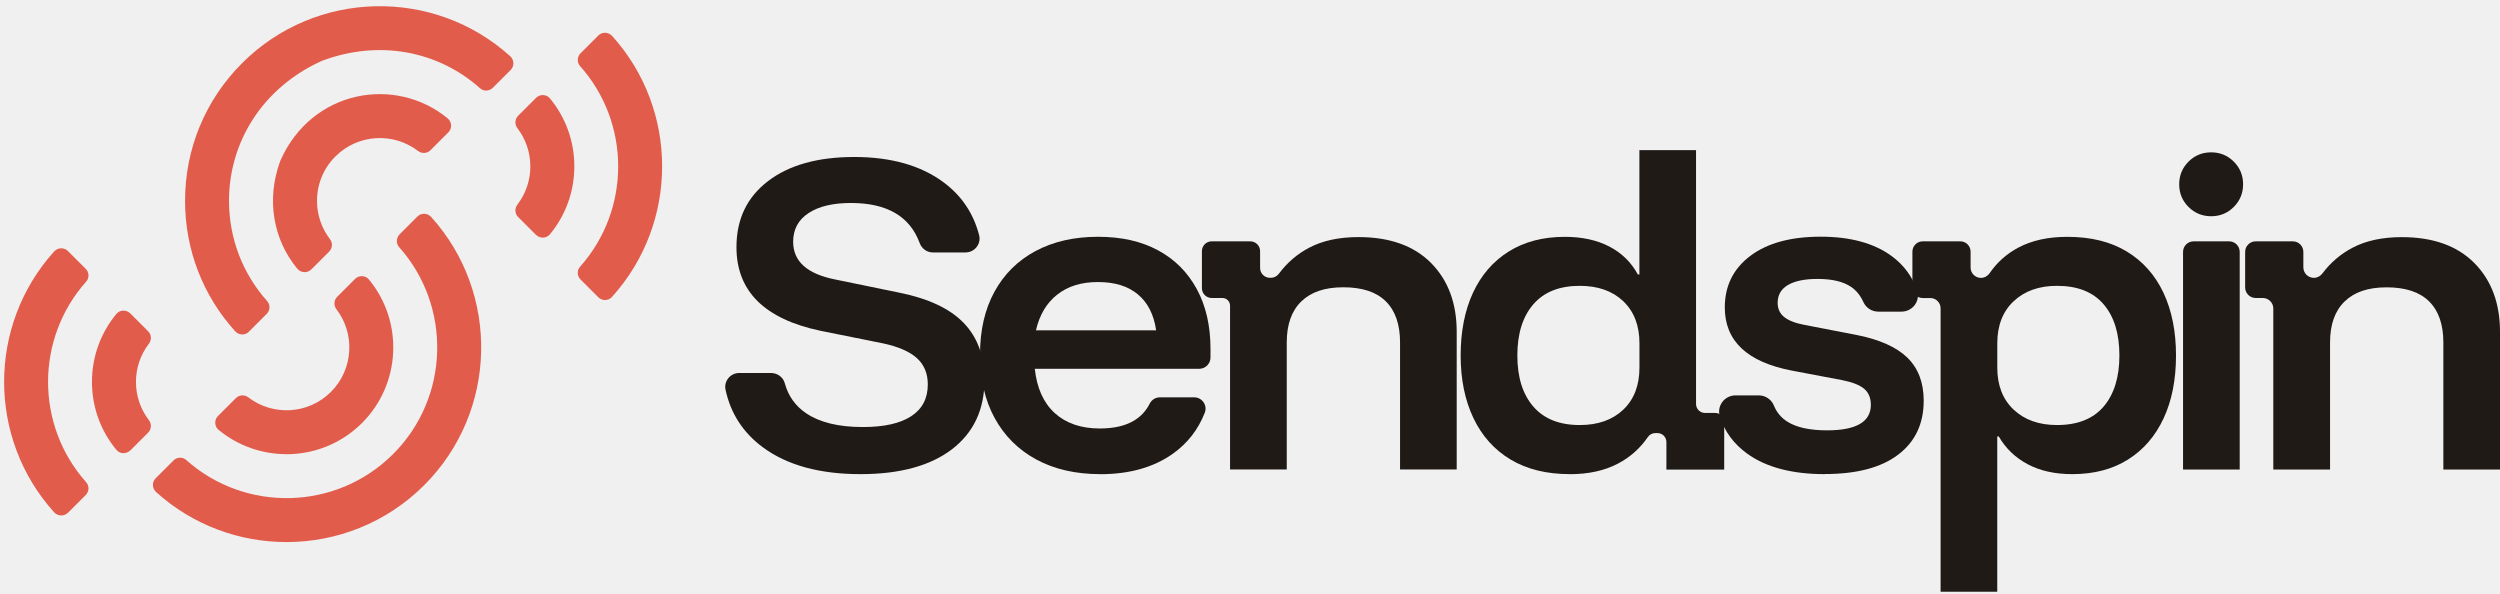
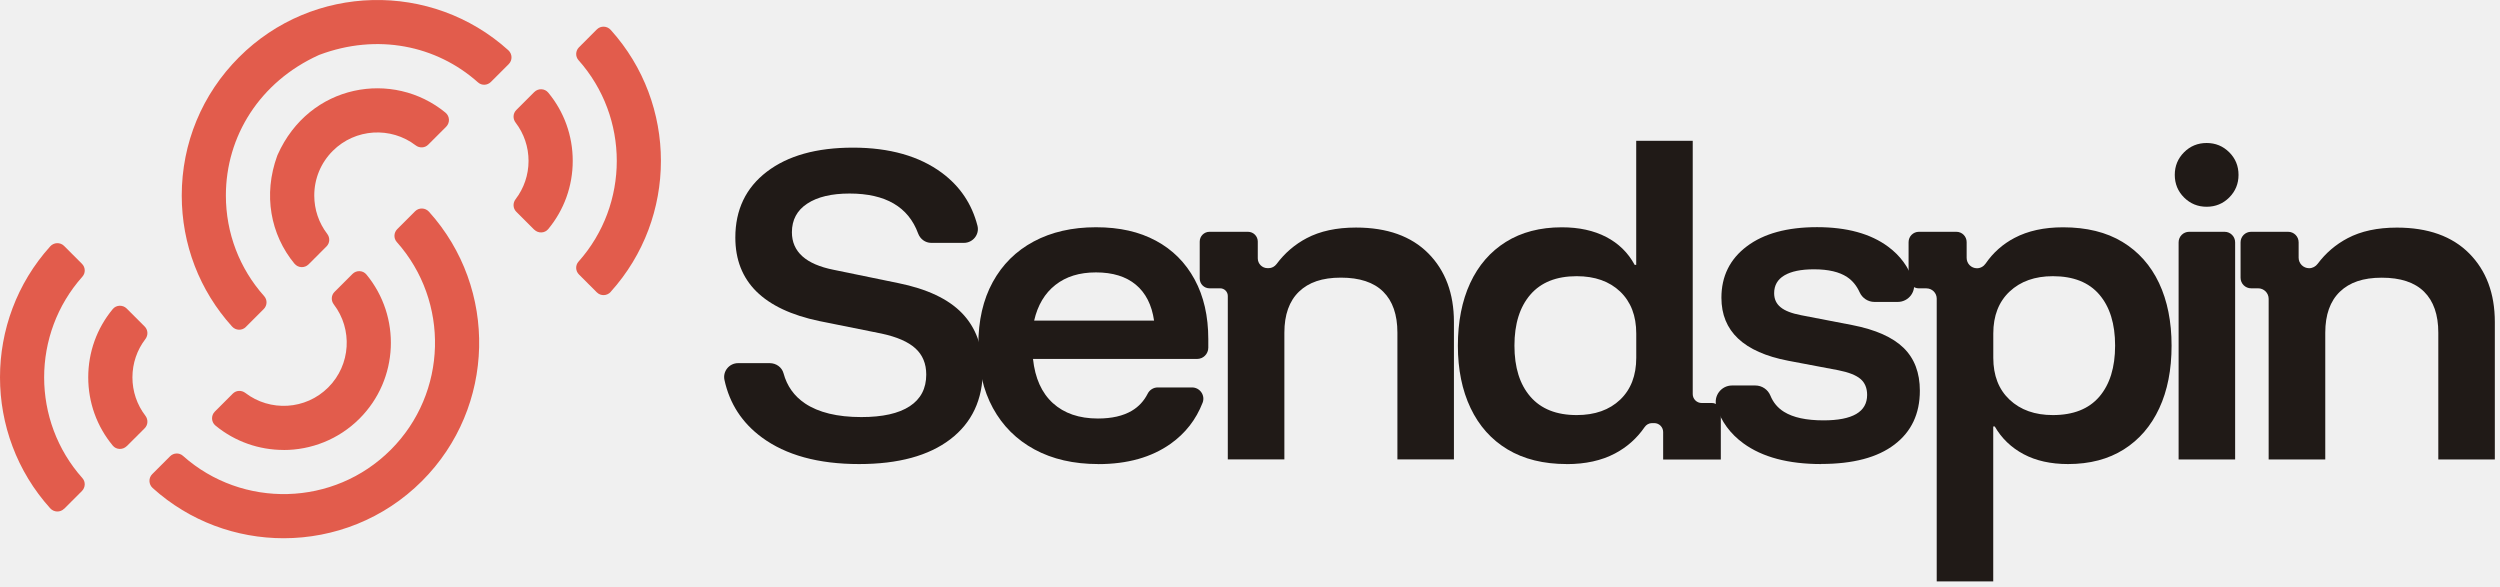
- <svg xmlns="http://www.w3.org/2000/svg" width="434" height="103" viewBox="0 0 434 103" fill="none">
-   <g clip-path="url(#clip0_28_640)">
-     <path d="M149.374 82.31C142.283 82.31 136.641 80.757 132.439 77.658C129.011 75.123 126.85 71.799 125.955 67.676C125.626 66.174 126.789 64.751 128.325 64.751H133.837C134.939 64.751 135.946 65.454 136.233 66.513C136.832 68.735 138.081 70.488 139.965 71.755C142.317 73.335 145.59 74.134 149.773 74.134C153.471 74.134 156.275 73.509 158.193 72.25C160.111 70.992 161.066 69.16 161.066 66.738C161.066 64.846 160.441 63.327 159.183 62.181C157.924 61.036 155.954 60.176 153.271 59.603L142.439 57.425C137.595 56.409 133.958 54.691 131.511 52.278C129.072 49.856 127.848 46.731 127.848 42.903C127.848 38.06 129.671 34.24 133.325 31.445C136.979 28.651 141.97 27.253 148.315 27.253C154.66 27.253 159.86 28.72 163.8 31.645C166.951 33.989 169.008 37.053 169.98 40.846C170.362 42.356 169.182 43.823 167.619 43.823H161.934C160.901 43.823 160.007 43.155 159.651 42.183C157.95 37.556 153.975 35.239 147.725 35.239C144.6 35.239 142.144 35.82 140.364 36.992C138.585 38.155 137.691 39.822 137.691 41.974C137.691 45.368 140.113 47.547 144.956 48.51L156.179 50.819C161.196 51.835 164.903 53.58 167.307 56.071C169.703 58.562 170.909 61.852 170.909 65.94C170.909 71.087 169.026 75.106 165.267 77.988C161.5 80.869 156.205 82.31 149.391 82.31" fill="#201A17" />
-     <path d="M190.995 82.31C186.724 82.31 183.026 81.46 179.902 79.767C176.777 78.074 174.364 75.67 172.671 72.571C170.979 69.464 170.128 65.801 170.128 61.574C170.128 57.347 170.961 53.71 172.637 50.646C174.312 47.59 176.681 45.229 179.772 43.58C182.853 41.931 186.464 41.106 190.595 41.106C194.727 41.106 198.121 41.888 201.029 43.45C203.937 45.012 206.176 47.26 207.765 50.186C209.353 53.111 210.143 56.583 210.143 60.584V62.06C210.143 63.145 209.266 64.022 208.181 64.022H179.641C179.997 67.363 181.152 69.933 183.105 71.712C185.066 73.491 187.67 74.385 190.934 74.385C193.356 74.385 195.326 73.934 196.845 73.031C198.043 72.32 198.954 71.33 199.597 70.063C199.926 69.403 200.604 68.978 201.341 68.978H207.313C208.685 68.978 209.648 70.358 209.153 71.634C208.016 74.568 206.159 76.955 203.581 78.786C200.256 81.138 196.064 82.319 191.003 82.319M179.841 57.347H200.708C200.308 54.621 199.258 52.538 197.539 51.106C195.821 49.673 193.512 48.962 190.604 48.962C187.696 48.962 185.387 49.691 183.539 51.14C181.69 52.59 180.457 54.664 179.841 57.347Z" fill="#201A17" />
-     <path d="M213.537 81.512V53.059C213.537 52.33 212.946 51.731 212.209 51.731H210.351C209.414 51.731 208.65 50.967 208.65 50.029V43.597C208.65 42.66 209.414 41.896 210.351 41.896H217.043C217.99 41.896 218.753 42.66 218.753 43.597V46.523C218.753 47.46 219.517 48.224 220.455 48.224H220.646C221.192 48.224 221.696 47.946 222.026 47.503C223.441 45.602 225.185 44.101 227.26 43.007C229.595 41.775 232.45 41.158 235.844 41.158C241.261 41.158 245.453 42.66 248.422 45.646C251.39 48.641 252.883 52.625 252.883 57.598V81.503H243.049V59.447C243.049 56.322 242.224 53.944 240.575 52.312C238.926 50.68 236.469 49.873 233.214 49.873C229.959 49.873 227.616 50.689 225.923 52.312C224.23 53.944 223.38 56.322 223.38 59.447V81.503H213.545L213.537 81.512Z" fill="#201A17" />
-     <path d="M272.526 82.31C268.472 82.31 265.044 81.46 262.223 79.767C259.402 78.074 257.258 75.67 255.782 72.571C254.307 69.472 253.569 65.844 253.569 61.713C253.569 57.581 254.281 53.901 255.713 50.819C257.145 47.738 259.211 45.351 261.919 43.658C264.627 41.966 267.873 41.115 271.658 41.115C274.653 41.115 277.222 41.679 279.383 42.799C281.536 43.919 283.194 45.542 284.331 47.651H284.6V26.064H294.434V70.132C294.434 70.992 295.129 71.686 295.988 71.686H297.767C298.627 71.686 299.321 72.38 299.321 73.24V81.52H289.287V76.738C289.287 75.878 288.593 75.184 287.733 75.184H287.351C286.831 75.184 286.353 75.453 286.058 75.887C284.713 77.84 282.994 79.368 280.902 80.47C278.567 81.703 275.772 82.319 272.517 82.319M274.245 73.787C277.413 73.787 279.93 72.892 281.805 71.113C283.671 69.334 284.609 66.895 284.609 63.822V59.595C284.609 56.513 283.671 54.083 281.805 52.295C279.93 50.515 277.413 49.621 274.245 49.621C270.721 49.621 268.038 50.689 266.19 52.824C264.341 54.96 263.412 57.919 263.412 61.704C263.412 65.488 264.332 68.448 266.19 70.584C268.038 72.719 270.721 73.787 274.245 73.787Z" fill="#201A17" />
-     <path d="M316.785 82.31C311.065 82.31 306.552 81.112 303.253 78.708C300.953 77.033 299.391 74.897 298.566 72.302C297.993 70.488 299.373 68.639 301.274 68.639H305.336C306.482 68.639 307.515 69.342 307.949 70.401C308.435 71.599 309.225 72.545 310.319 73.222C311.907 74.212 314.19 74.707 317.185 74.707C322.245 74.707 324.78 73.231 324.78 70.28C324.78 69.091 324.398 68.162 323.625 67.502C322.853 66.842 321.568 66.339 319.763 65.983L311.048 64.334C303.297 62.841 299.425 59.187 299.425 53.371C299.425 49.63 300.901 46.644 303.852 44.422C306.803 42.2 310.874 41.089 316.065 41.089C321.255 41.089 325.387 42.226 328.443 44.491C330.526 46.036 331.975 48.007 332.809 50.411C333.434 52.217 332.027 54.1 330.109 54.1H326.056C324.953 54.1 323.946 53.449 323.486 52.442C322.965 51.288 322.245 50.403 321.308 49.778C319.962 48.875 318.035 48.423 315.527 48.423C313.279 48.423 311.569 48.779 310.379 49.482C309.19 50.185 308.6 51.218 308.6 52.581C308.6 53.597 308.973 54.413 309.72 55.02C310.466 55.636 311.655 56.097 313.287 56.409L322.202 58.128C326.255 58.918 329.224 60.246 331.116 62.086C333.008 63.935 333.954 66.417 333.954 69.551C333.954 73.561 332.479 76.686 329.528 78.925C326.576 81.173 322.332 82.293 316.785 82.293" fill="#201A17" />
-     <path d="M336.888 102.717V53.527C336.888 52.538 336.09 51.739 335.091 51.739H333.789C332.8 51.739 331.993 50.941 331.993 49.943V43.693C331.993 42.703 332.791 41.896 333.789 41.896H340.308C341.298 41.896 342.096 42.695 342.096 43.693V46.444C342.096 47.434 342.895 48.241 343.893 48.241C344.501 48.241 345.056 47.92 345.403 47.417C346.705 45.524 348.372 44.04 350.42 42.964C352.755 41.731 355.568 41.115 358.875 41.115C362.972 41.115 366.409 41.966 369.204 43.658C371.999 45.351 374.125 47.746 375.575 50.819C377.025 53.901 377.754 57.529 377.754 61.713C377.754 65.896 377.042 69.525 375.61 72.606C374.177 75.687 372.12 78.074 369.438 79.767C366.756 81.46 363.518 82.31 359.734 82.31C356.739 82.31 354.161 81.737 352.009 80.592C349.856 79.446 348.181 77.84 346.992 75.774H346.723V102.726H336.888V102.717ZM357.095 73.787C360.663 73.787 363.354 72.719 365.185 70.584C367.008 68.448 367.928 65.488 367.928 61.704C367.928 57.919 367.016 54.96 365.185 52.824C363.362 50.689 360.663 49.621 357.095 49.621C353.97 49.621 351.462 50.515 349.57 52.295C347.677 54.074 346.731 56.513 346.731 59.595V63.822C346.731 66.903 347.677 69.334 349.57 71.113C351.462 72.892 353.97 73.787 357.095 73.787Z" fill="#201A17" />
-     <path d="M383.856 37.539C382.311 37.539 381.009 37.001 379.924 35.924C378.847 34.848 378.309 33.537 378.309 31.992C378.309 30.447 378.847 29.145 379.924 28.06C381 26.984 382.311 26.446 383.856 26.446C385.401 26.446 386.703 26.984 387.788 28.06C388.864 29.137 389.402 30.447 389.402 31.992C389.402 33.537 388.864 34.839 387.788 35.924C386.711 37.001 385.401 37.539 383.856 37.539ZM378.977 81.512V43.728C378.977 42.721 379.793 41.896 380.809 41.896H386.98C387.987 41.896 388.812 42.712 388.812 43.728V81.512H378.977Z" fill="#201A17" />
-     <path d="M394.645 81.512V53.562C394.645 52.547 393.829 51.731 392.813 51.731H391.59C390.583 51.731 389.758 50.915 389.758 49.899V43.728C389.758 42.721 390.574 41.896 391.59 41.896H398.03C399.046 41.896 399.862 42.712 399.862 43.728V46.401C399.862 47.417 400.677 48.233 401.693 48.233C402.283 48.233 402.821 47.937 403.177 47.46C404.583 45.585 406.32 44.101 408.377 43.016C410.712 41.783 413.567 41.167 416.961 41.167C422.377 41.167 426.57 42.669 429.538 45.655C432.507 48.649 434 52.633 434 57.607V81.512H424.166V59.456C424.166 56.331 423.341 53.953 421.692 52.321C420.043 50.689 417.586 49.882 414.331 49.882C411.076 49.882 408.733 50.698 407.04 52.321C405.347 53.953 404.497 56.331 404.497 59.456V81.512H394.662H394.645Z" fill="#201A17" />
-     <g clip-path="url(#clip1_28_640)">
-       <path d="M43.21 57.589C42.542 58.257 41.457 58.214 40.823 57.511C35.199 51.288 32.126 43.311 32.126 34.866C32.126 25.839 35.641 17.342 42.03 10.962C54.797 -1.805 75.316 -2.204 88.569 9.756C89.272 10.39 89.316 11.483 88.647 12.152L85.557 15.241C84.95 15.849 83.969 15.892 83.335 15.319C76.105 8.871 65.872 6.822 55.934 10.546C55.882 10.563 55.821 10.589 55.769 10.615C45.623 15.241 39.755 24.607 39.755 34.866C39.755 41.349 42.099 47.477 46.378 52.268C46.951 52.911 46.907 53.883 46.3 54.49L43.21 57.58V57.589Z" fill="#E25C4C" />
-       <path d="M51.612 46.653C47.463 41.627 46.178 34.727 48.626 28.009C48.652 27.948 48.678 27.879 48.704 27.818C54.19 15.528 68.676 13.106 77.72 20.553C78.466 21.169 78.51 22.298 77.833 22.975L74.725 26.082C74.144 26.664 73.224 26.707 72.564 26.204C68.294 22.931 62.131 23.253 58.226 27.158C56.169 29.215 55.032 31.958 55.032 34.874C55.032 37.296 55.821 39.605 57.271 41.497C57.774 42.157 57.739 43.077 57.149 43.667L54.051 46.765C53.365 47.451 52.237 47.399 51.62 46.653H51.612Z" fill="#E25C4C" />
-       <path d="M11.79 89.009C11.122 89.677 10.028 89.634 9.395 88.931C3.605 82.516 0.715 74.401 0.715 66.294C0.715 58.188 3.605 50.072 9.395 43.658C10.028 42.955 11.122 42.912 11.79 43.58L13.3 45.09L14.88 46.67C15.488 47.278 15.531 48.25 14.958 48.892C10.549 53.839 8.344 60.071 8.344 66.303C8.344 72.535 10.549 78.767 14.958 83.714C15.531 84.356 15.479 85.329 14.88 85.936L13.3 87.516L11.79 89.026V89.009Z" fill="#E25C4C" />
-       <path d="M22.613 78.185C21.936 78.862 20.808 78.828 20.201 78.09C17.458 74.774 15.965 70.652 15.965 66.294C15.965 61.937 17.458 57.815 20.201 54.499C20.808 53.761 21.936 53.727 22.613 54.404L25.721 57.511C26.311 58.101 26.346 59.021 25.842 59.681C24.393 61.573 23.603 63.882 23.603 66.303C23.603 68.725 24.393 71.034 25.842 72.926C26.346 73.585 26.311 74.505 25.721 75.096L22.613 78.203V78.185Z" fill="#E25C4C" />
-       <path d="M106.267 51.531C105.633 52.234 104.54 52.277 103.871 51.609L102.361 50.098L100.781 48.519C100.174 47.911 100.13 46.939 100.703 46.297C105.112 41.349 107.317 35.117 107.317 28.886C107.317 22.654 105.112 16.422 100.703 11.475C100.13 10.832 100.182 9.86 100.781 9.253L102.361 7.673L103.871 6.163C104.54 5.494 105.633 5.538 106.267 6.241C112.056 12.655 114.946 20.762 114.946 28.877C114.946 36.992 112.056 45.099 106.267 51.513V51.531Z" fill="#E25C4C" />
-       <path d="M93.056 40.785L89.949 37.678C89.359 37.088 89.324 36.168 89.828 35.508C91.277 33.616 92.067 31.307 92.067 28.886C92.067 26.464 91.277 24.155 89.828 22.263C89.324 21.604 89.359 20.683 89.949 20.093L93.056 16.986C93.734 16.309 94.862 16.344 95.469 17.081C98.212 20.397 99.705 24.52 99.705 28.877C99.705 33.234 98.212 37.357 95.469 40.672C94.862 41.41 93.734 41.445 93.056 40.768V40.785Z" fill="#E25C4C" />
-       <path d="M49.737 94.104C41.622 94.104 33.515 91.213 27.101 85.424C26.398 84.79 26.354 83.697 27.023 83.029L30.113 79.939C30.72 79.331 31.692 79.288 32.334 79.861C42.602 89.009 58.408 88.67 68.25 78.819C78.093 68.976 78.44 53.171 69.292 42.903C68.719 42.261 68.771 41.289 69.37 40.681L72.46 37.591C73.128 36.923 74.222 36.966 74.856 37.669C86.816 50.923 86.417 71.45 73.649 84.218C67.061 90.805 58.399 94.104 49.746 94.104H49.737Z" fill="#E25C4C" />
-       <path d="M49.737 78.845C45.545 78.845 41.361 77.439 37.95 74.627C37.212 74.019 37.169 72.891 37.846 72.214L40.953 69.106C41.535 68.525 42.455 68.482 43.114 68.985C47.385 72.257 53.547 71.945 57.453 68.03C61.359 64.124 61.68 57.962 58.408 53.692C57.904 53.032 57.948 52.112 58.529 51.53L61.637 48.423C62.314 47.746 63.442 47.781 64.049 48.527C70.056 55.801 69.656 66.624 62.852 73.429C59.241 77.04 54.485 78.854 49.737 78.854V78.845Z" fill="#E25C4C" />
+ <svg xmlns="http://www.w3.org/2000/svg" width="435" height="102" viewBox="0 0 435 102" fill="none">
+   <g id="export">
+     <g id="Lockup">
+       <g id="Logo/Lockup/Sendspin-lockup-main-on-light">
+         <g id=".base">
+           <g id=".wordmark">
+             <path id="Vector" d="M149.475 80.746C142.383 80.746 136.741 79.193 132.54 76.094C129.112 73.559 126.95 70.235 126.056 66.112C125.726 64.61 126.89 63.187 128.426 63.187H133.938C135.04 63.187 136.047 63.89 136.333 64.949C136.932 67.171 138.182 68.924 140.066 70.192C142.418 71.771 145.69 72.57 149.874 72.57C153.572 72.57 156.376 71.945 158.294 70.686C160.212 69.428 161.167 67.596 161.167 65.174C161.167 63.282 160.542 61.763 159.283 60.617C158.025 59.472 156.054 58.612 153.372 58.04L142.54 55.861C137.696 54.845 134.059 53.127 131.611 50.714C129.172 48.292 127.948 45.167 127.948 41.339C127.948 36.496 129.771 32.677 133.426 29.882C137.08 27.087 142.071 25.689 148.416 25.689C154.761 25.689 159.96 27.156 163.901 30.081C167.052 32.425 169.109 35.489 170.081 39.282C170.463 40.792 169.283 42.259 167.72 42.259H162.035C161.002 42.259 160.108 41.591 159.752 40.619C158.051 35.992 154.075 33.675 147.826 33.675C144.701 33.675 142.244 34.256 140.465 35.428C138.686 36.591 137.792 38.258 137.792 40.41C137.792 43.804 140.213 45.983 145.057 46.947L156.28 49.255C161.297 50.271 165.003 52.016 167.408 54.507C169.803 56.998 171.01 60.288 171.01 64.376C171.01 69.523 169.126 73.542 165.368 76.424C161.601 79.306 156.306 80.746 149.492 80.746" fill="#201A17" />
+             <path id="Vector_2" d="M191.096 80.746C186.825 80.746 183.127 79.896 180.002 78.203C176.878 76.511 174.465 74.106 172.772 71.007C171.079 67.9 170.229 64.237 170.229 60.01C170.229 55.783 171.062 52.146 172.737 49.082C174.413 46.026 176.782 43.666 179.872 42.016C182.954 40.367 186.565 39.542 190.696 39.542C194.828 39.542 198.222 40.324 201.13 41.886C204.037 43.449 206.277 45.697 207.865 48.622C209.454 51.547 210.244 55.019 210.244 59.02V60.496C210.244 61.581 209.367 62.458 208.282 62.458H179.742C180.098 65.799 181.252 68.369 183.205 70.148C185.167 71.928 187.771 72.822 191.035 72.822C193.456 72.822 195.427 72.37 196.946 71.468C198.144 70.756 199.055 69.766 199.697 68.499C200.027 67.839 200.704 67.414 201.442 67.414H207.414C208.785 67.414 209.749 68.794 209.254 70.07C208.117 73.004 206.259 75.391 203.682 77.222C200.357 79.575 196.165 80.755 191.104 80.755M179.942 55.783H200.808C200.409 53.057 199.359 50.974 197.64 49.542C195.922 48.11 193.613 47.398 190.705 47.398C187.797 47.398 185.488 48.127 183.639 49.577C181.791 51.026 180.558 53.101 179.942 55.783Z" fill="#201A17" />
+             <path id="Vector_3" d="M213.637 79.948V51.495C213.637 50.766 213.047 50.167 212.309 50.167H210.452C209.514 50.167 208.751 49.403 208.751 48.465V42.034C208.751 41.096 209.514 40.332 210.452 40.332H217.144C218.09 40.332 218.854 41.096 218.854 42.034V44.959C218.854 45.896 219.618 46.66 220.555 46.66H220.746C221.293 46.66 221.797 46.382 222.126 45.94C223.541 44.039 225.286 42.537 227.361 41.443C229.695 40.211 232.551 39.594 235.945 39.594C241.361 39.594 245.554 41.096 248.522 44.082C251.491 47.077 252.984 51.061 252.984 56.034V79.939H243.149V57.883C243.149 54.758 242.325 52.38 240.676 50.748C239.026 49.116 236.57 48.309 233.315 48.309C230.06 48.309 227.716 49.125 226.024 50.748C224.331 52.38 223.481 54.758 223.481 57.883V79.939H213.646L213.637 79.948Z" fill="#201A17" />
+             <path id="Vector_4" d="M272.627 80.746C268.573 80.746 265.145 79.896 262.324 78.203C259.503 76.511 257.359 74.106 255.883 71.007C254.407 67.909 253.67 64.28 253.67 60.149C253.67 56.017 254.381 52.337 255.814 49.255C257.246 46.174 259.312 43.787 262.02 42.094C264.728 40.402 267.974 39.551 271.759 39.551C274.753 39.551 277.323 40.115 279.484 41.235C281.637 42.355 283.294 43.978 284.432 46.087H284.701V24.5H294.535V68.568C294.535 69.428 295.229 70.122 296.089 70.122H297.868C298.727 70.122 299.422 70.817 299.422 71.676V79.957H289.388V75.174C289.388 74.314 288.693 73.62 287.834 73.62H287.452C286.931 73.62 286.454 73.889 286.159 74.323C284.813 76.276 283.095 77.804 281.003 78.906C278.668 80.139 275.873 80.755 272.618 80.755M274.345 72.223C277.514 72.223 280.031 71.329 281.906 69.549C283.772 67.77 284.709 65.331 284.709 62.258V58.031C284.709 54.949 283.772 52.519 281.906 50.731C280.031 48.952 277.514 48.057 274.345 48.057C270.821 48.057 268.139 49.125 266.29 51.26C264.442 53.396 263.513 56.356 263.513 60.14C263.513 63.925 264.433 66.884 266.29 69.02C268.139 71.155 270.821 72.223 274.345 72.223Z" fill="#201A17" />
+             <path id="Vector_5" d="M316.886 80.746C311.166 80.746 306.652 79.549 303.354 77.144C301.054 75.469 299.491 73.334 298.667 70.738C298.094 68.924 299.474 67.075 301.375 67.075H305.437C306.583 67.075 307.616 67.778 308.05 68.837C308.536 70.035 309.326 70.981 310.419 71.658C312.008 72.648 314.291 73.143 317.285 73.143C322.346 73.143 324.88 71.667 324.88 68.716C324.88 67.527 324.498 66.598 323.726 65.938C322.953 65.279 321.669 64.775 319.863 64.419L311.149 62.77C303.397 61.277 299.526 57.623 299.526 51.807C299.526 48.066 301.002 45.08 303.953 42.858C306.904 40.636 310.975 39.525 316.166 39.525C321.356 39.525 325.488 40.662 328.543 42.928C330.627 44.473 332.076 46.443 332.909 48.847C333.534 50.653 332.128 52.536 330.21 52.536H326.156C325.054 52.536 324.047 51.885 323.587 50.879C323.066 49.724 322.346 48.839 321.408 48.214C320.063 47.311 318.136 46.86 315.627 46.86C313.379 46.86 311.669 47.215 310.48 47.919C309.291 48.622 308.701 49.655 308.701 51.017C308.701 52.033 309.074 52.849 309.821 53.456C310.567 54.073 311.756 54.533 313.388 54.845L322.302 56.564C326.356 57.354 329.324 58.682 331.217 60.522C333.109 62.371 334.055 64.853 334.055 67.987C334.055 71.997 332.58 75.122 329.628 77.361C326.677 79.609 322.433 80.729 316.886 80.729" fill="#201A17" />
+             <path id="Vector_6" d="M336.989 101.153V51.964C336.989 50.974 336.19 50.175 335.192 50.175H333.89C332.901 50.175 332.093 49.377 332.093 48.379V42.129C332.093 41.14 332.892 40.332 333.89 40.332H340.409C341.398 40.332 342.197 41.131 342.197 42.129V44.881C342.197 45.87 342.996 46.677 343.994 46.677C344.601 46.677 345.157 46.356 345.504 45.853C346.806 43.961 348.473 42.476 350.521 41.4C352.856 40.167 355.668 39.551 358.975 39.551C363.072 39.551 366.51 40.402 369.305 42.094C372.1 43.787 374.226 46.183 375.676 49.255C377.125 52.337 377.854 55.965 377.854 60.149C377.854 64.333 377.143 67.961 375.71 71.042C374.278 74.124 372.221 76.511 369.539 78.203C366.857 79.896 363.619 80.746 359.835 80.746C356.84 80.746 354.262 80.174 352.11 79.028C349.957 77.882 348.282 76.276 347.092 74.21H346.823V101.162H336.989V101.153ZM357.196 72.223C360.763 72.223 363.454 71.155 365.286 69.02C367.109 66.885 368.029 63.925 368.029 60.14C368.029 56.356 367.117 53.396 365.286 51.261C363.463 49.125 360.763 48.057 357.196 48.057C354.071 48.057 351.563 48.952 349.67 50.731C347.778 52.51 346.832 54.95 346.832 58.031V62.258C346.832 65.339 347.778 67.77 349.67 69.549C351.563 71.329 354.071 72.223 357.196 72.223Z" fill="#201A17" />
+             <path id="Vector_7" d="M383.956 35.975C382.411 35.975 381.109 35.437 380.024 34.361C378.948 33.284 378.41 31.974 378.41 30.428C378.41 28.883 378.948 27.581 380.024 26.496C381.101 25.42 382.411 24.882 383.956 24.882C385.501 24.882 386.803 25.42 387.888 26.496C388.965 27.573 389.503 28.883 389.503 30.428C389.503 31.974 388.965 33.276 387.888 34.361C386.812 35.437 385.501 35.975 383.956 35.975ZM379.078 79.948V42.164C379.078 41.157 379.894 40.332 380.91 40.332H387.081C388.088 40.332 388.913 41.148 388.913 42.164V79.948H379.078Z" fill="#201A17" />
+             <path id="Vector_8" d="M394.746 79.948V51.998C394.746 50.983 393.93 50.167 392.914 50.167H391.69C390.683 50.167 389.859 49.351 389.859 48.335V42.164C389.859 41.157 390.675 40.332 391.69 40.332H398.131C399.146 40.332 399.962 41.148 399.962 42.164V44.837C399.962 45.853 400.778 46.669 401.794 46.669C402.384 46.669 402.922 46.373 403.278 45.896C404.684 44.021 406.42 42.537 408.477 41.452C410.812 40.219 413.668 39.603 417.062 39.603C422.478 39.603 426.671 41.105 429.639 44.091C432.608 47.085 434.101 51.069 434.101 56.043V79.948H424.266V57.892C424.266 54.767 423.442 52.389 421.793 50.757C420.143 49.125 417.687 48.318 414.432 48.318C411.177 48.318 408.833 49.134 407.141 50.757C405.448 52.389 404.597 54.767 404.597 57.892V79.948H394.763H394.746Z" fill="#201A17" />
+           </g>
+           <g id=".logomark">
+             <g id="Frame 1" clip-path="url(#clip0_0_1)">
+               <path id="Vector_9" d="M42.781 56.893C42.108 57.566 41.016 57.522 40.378 56.814C34.716 50.549 31.623 42.519 31.623 34.017C31.623 24.929 35.161 16.375 41.593 9.953C54.446 -2.901 75.103 -3.303 88.445 8.738C89.153 9.376 89.197 10.477 88.524 11.15L85.413 14.26C84.802 14.872 83.814 14.916 83.176 14.339C75.898 7.847 65.596 5.785 55.591 9.533C55.538 9.551 55.477 9.577 55.425 9.603C45.21 14.26 39.303 23.689 39.303 34.017C39.303 40.544 41.663 46.713 45.97 51.536C46.547 52.183 46.503 53.162 45.892 53.773L42.781 56.884V56.893Z" fill="#E25C4C" />
+               <path id="Vector_10" d="M51.239 45.883C47.062 40.824 45.769 33.877 48.233 27.114C48.26 27.053 48.286 26.983 48.312 26.922C53.834 14.549 68.418 12.111 77.523 19.608C78.274 20.228 78.318 21.364 77.637 22.046L74.508 25.174C73.923 25.759 72.997 25.803 72.333 25.296C68.034 22.002 61.83 22.326 57.898 26.258C55.827 28.328 54.682 31.09 54.682 34.026C54.682 36.463 55.477 38.788 56.936 40.693C57.443 41.357 57.408 42.283 56.814 42.877L53.695 45.996C53.004 46.687 51.868 46.634 51.248 45.883H51.239Z" fill="#E25C4C" />
+               <path id="Vector_11" d="M11.15 88.524C10.477 89.197 9.376 89.153 8.738 88.445C2.91 81.988 -3.05176e-05 73.818 -3.05176e-05 65.657C-3.05176e-05 57.495 2.91 49.326 8.738 42.868C9.376 42.16 10.477 42.117 11.15 42.79L12.67 44.31L14.26 45.9C14.872 46.512 14.916 47.491 14.339 48.137C9.9 53.118 7.681 59.392 7.681 65.665C7.681 71.939 9.9 78.213 14.339 83.194C14.916 83.84 14.863 84.819 14.26 85.431L12.67 87.021L11.15 88.541V88.524Z" fill="#E25C4C" />
+               <path id="Vector_12" d="M22.046 77.628C21.364 78.309 20.228 78.275 19.617 77.532C16.855 74.194 15.353 70.043 15.353 65.657C15.353 61.27 16.855 57.12 19.617 53.782C20.228 53.039 21.364 53.004 22.046 53.686L25.174 56.814C25.768 57.408 25.803 58.334 25.296 58.999C23.837 60.903 23.042 63.228 23.042 65.666C23.042 68.103 23.837 70.428 25.296 72.333C25.803 72.997 25.768 73.923 25.174 74.517L22.046 77.645V77.628Z" fill="#E25C4C" />
+               <path id="Vector_13" d="M106.262 50.794C105.624 51.501 104.523 51.545 103.85 50.872L102.33 49.352L100.74 47.761C100.128 47.15 100.084 46.171 100.661 45.525C105.1 40.544 107.319 34.27 107.319 27.996C107.319 21.723 105.1 15.449 100.661 10.468C100.084 9.821 100.137 8.843 100.74 8.231L102.33 6.641L103.85 5.12C104.523 4.448 105.624 4.491 106.262 5.199C112.09 11.656 115 19.818 115 27.988C115 36.157 112.09 44.319 106.262 50.776V50.794Z" fill="#E25C4C" />
+               <path id="Vector_14" d="M92.963 39.976L89.835 36.848C89.24 36.254 89.205 35.327 89.712 34.663C91.171 32.758 91.967 30.434 91.967 27.996C91.967 25.558 91.171 23.234 89.712 21.329C89.205 20.665 89.24 19.739 89.835 19.145L92.963 16.017C93.644 15.335 94.78 15.37 95.392 16.113C98.153 19.451 99.656 23.601 99.656 27.988C99.656 32.374 98.153 36.525 95.392 39.862C94.78 40.605 93.644 40.64 92.963 39.959V39.976Z" fill="#E25C4C" />
+               <path id="Vector_15" d="M49.352 93.653C41.182 93.653 33.021 90.743 26.563 84.915C25.856 84.277 25.812 83.176 26.485 82.504L29.595 79.393C30.207 78.781 31.186 78.737 31.832 79.314C42.169 88.524 58.081 88.183 67.99 78.266C77.899 68.357 78.248 52.445 69.038 42.108C68.462 41.461 68.514 40.483 69.117 39.871L72.228 36.76C72.901 36.088 74.002 36.131 74.639 36.839C86.68 50.182 86.278 70.847 73.425 83.701C66.793 90.333 58.072 93.653 49.361 93.653H49.352Z" fill="#E25C4C" />
+               <path id="Vector_16" d="M49.352 78.292C45.132 78.292 40.92 76.876 37.486 74.045C36.743 73.434 36.699 72.298 37.381 71.616L40.509 68.488C41.095 67.903 42.021 67.859 42.685 68.366C46.984 71.66 53.188 71.345 57.12 67.404C61.052 63.472 61.375 57.268 58.081 52.969C57.574 52.305 57.618 51.379 58.203 50.794L61.332 47.665C62.013 46.984 63.149 47.019 63.761 47.77C69.807 55.093 69.406 65.989 62.555 72.839C58.92 76.474 54.132 78.301 49.352 78.301V78.292Z" fill="#E25C4C" />
+             </g>
+           </g>
+         </g>
+       </g>
    </g>
  </g>
  <defs>
-     <clipPath id="clip0_28_640">
-       <rect width="434" height="103" fill="white" />
-     </clipPath>
-     <clipPath id="clip1_28_640">
-       <rect width="115" height="94" fill="white" transform="translate(0.0249939 1)" />
+     <clipPath id="clip0_0_1">
+       <rect width="115" height="93.653" fill="white" />
    </clipPath>
  </defs>
</svg>
